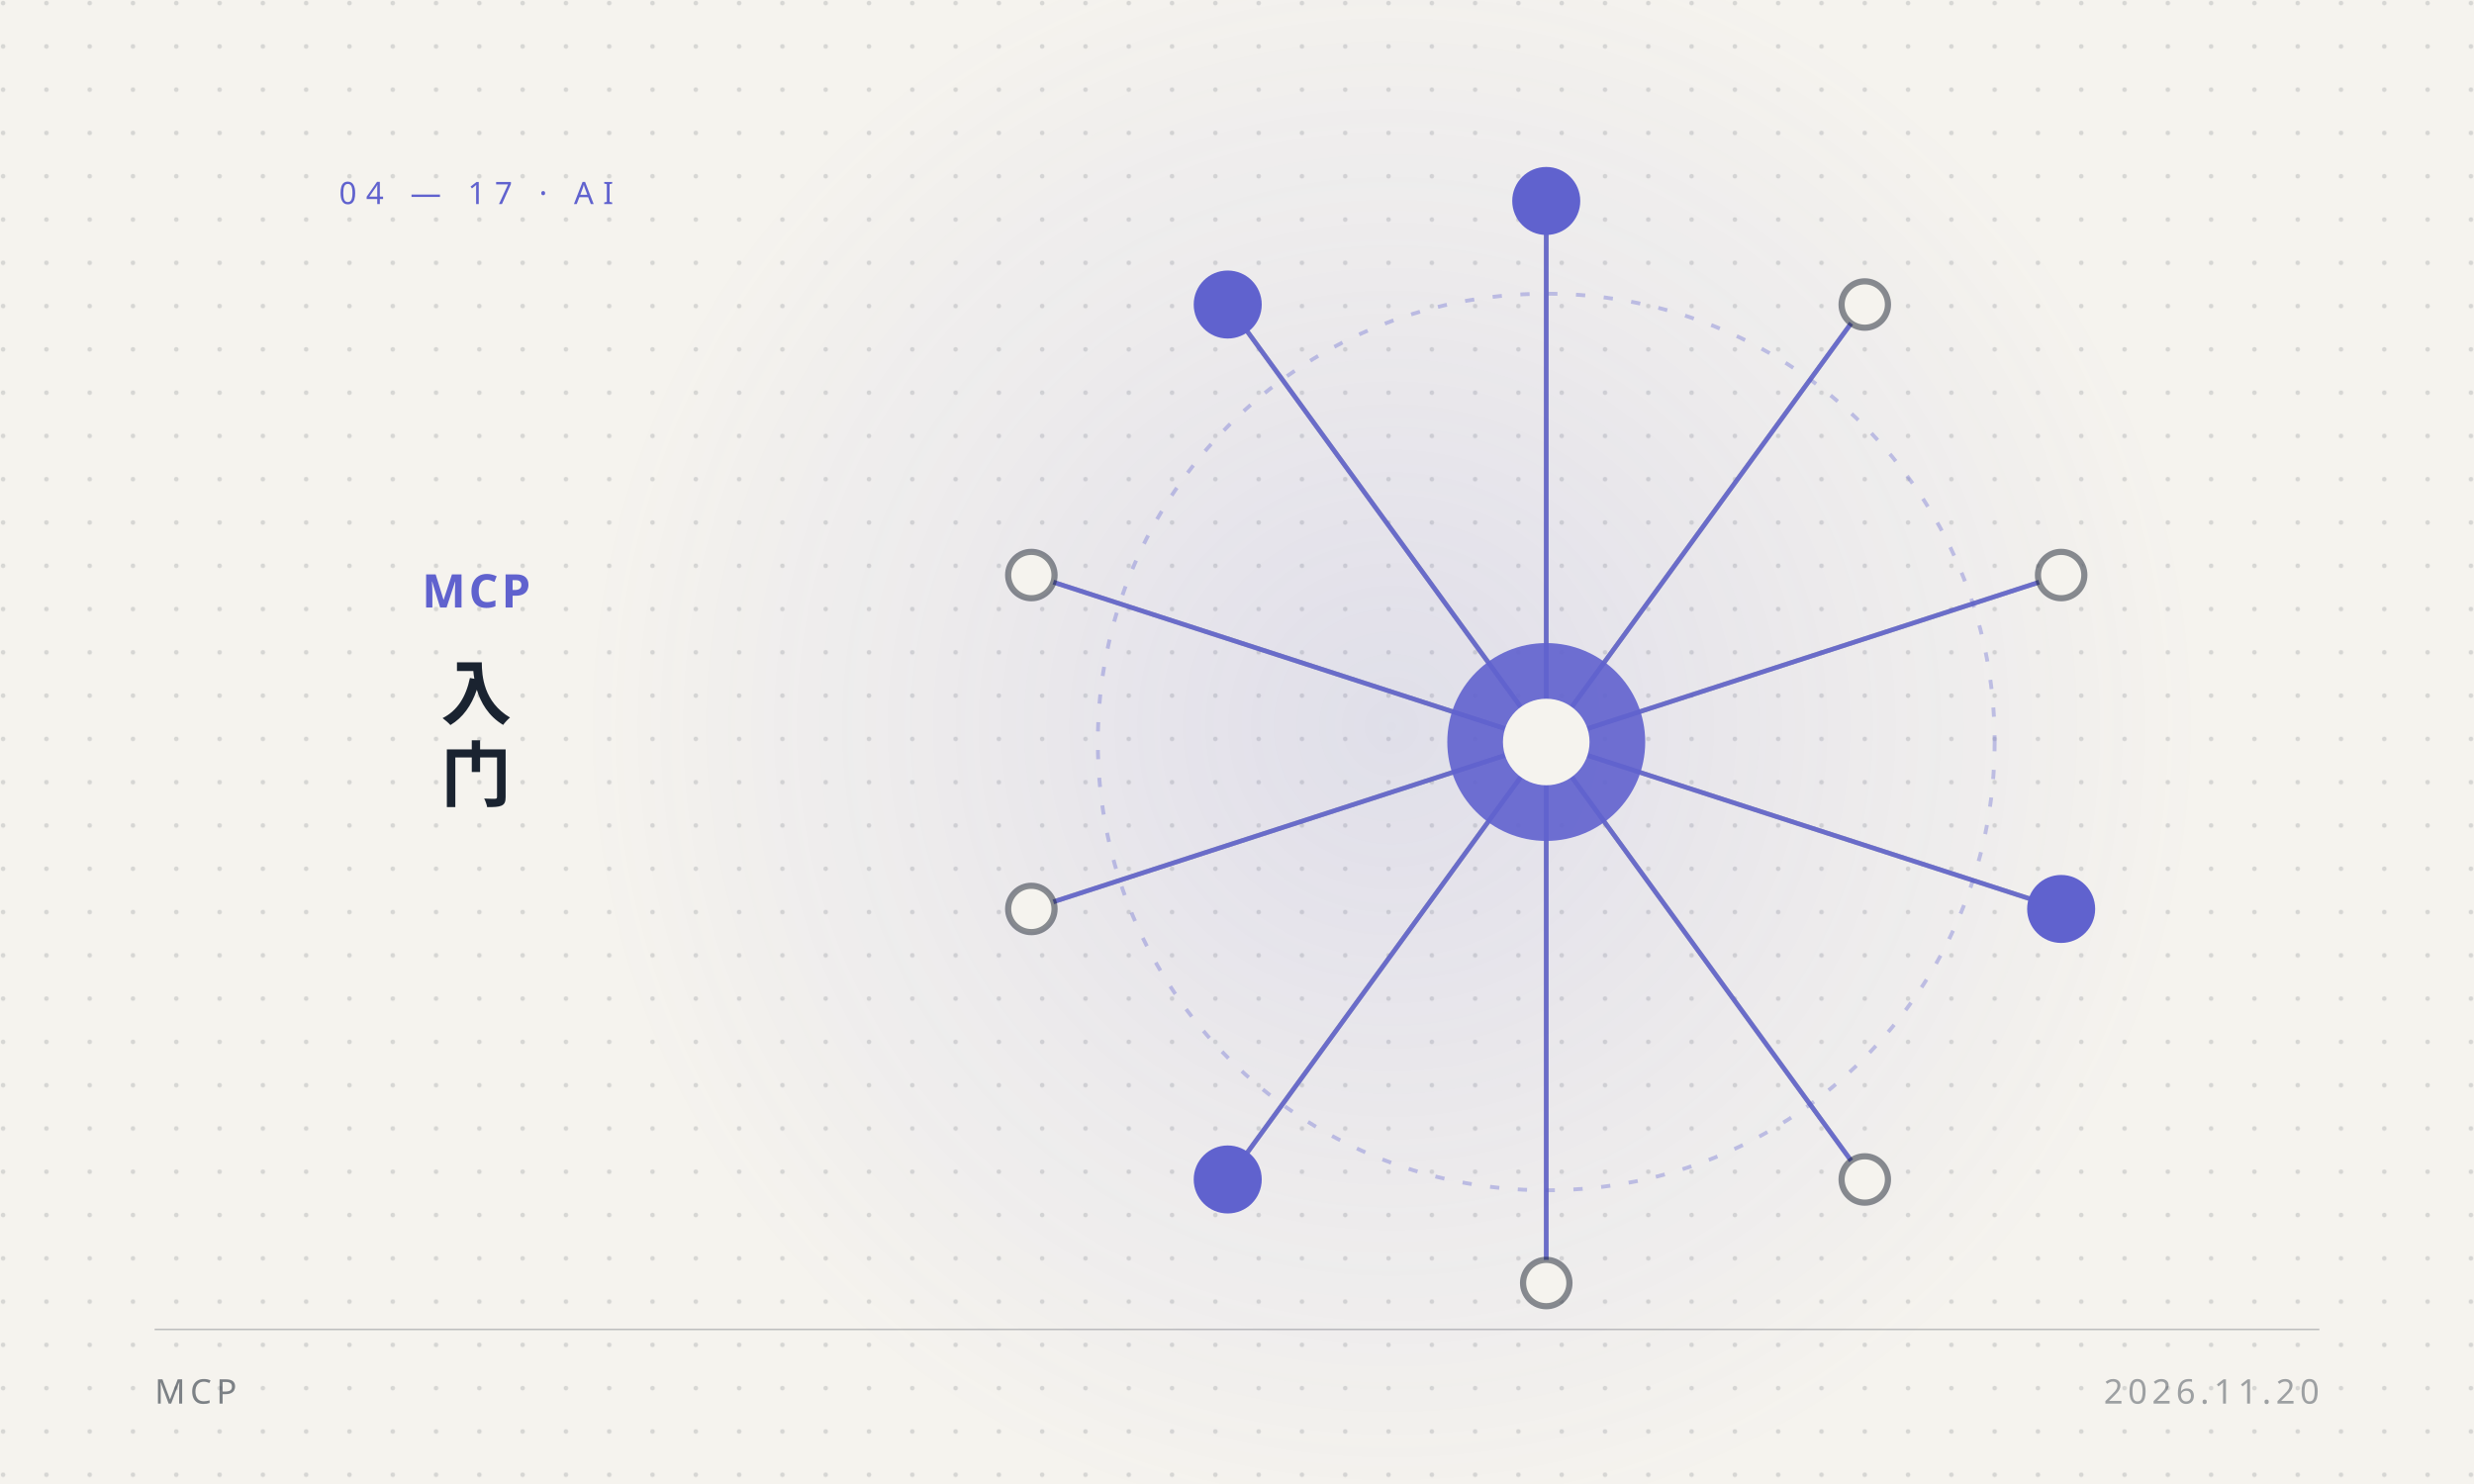
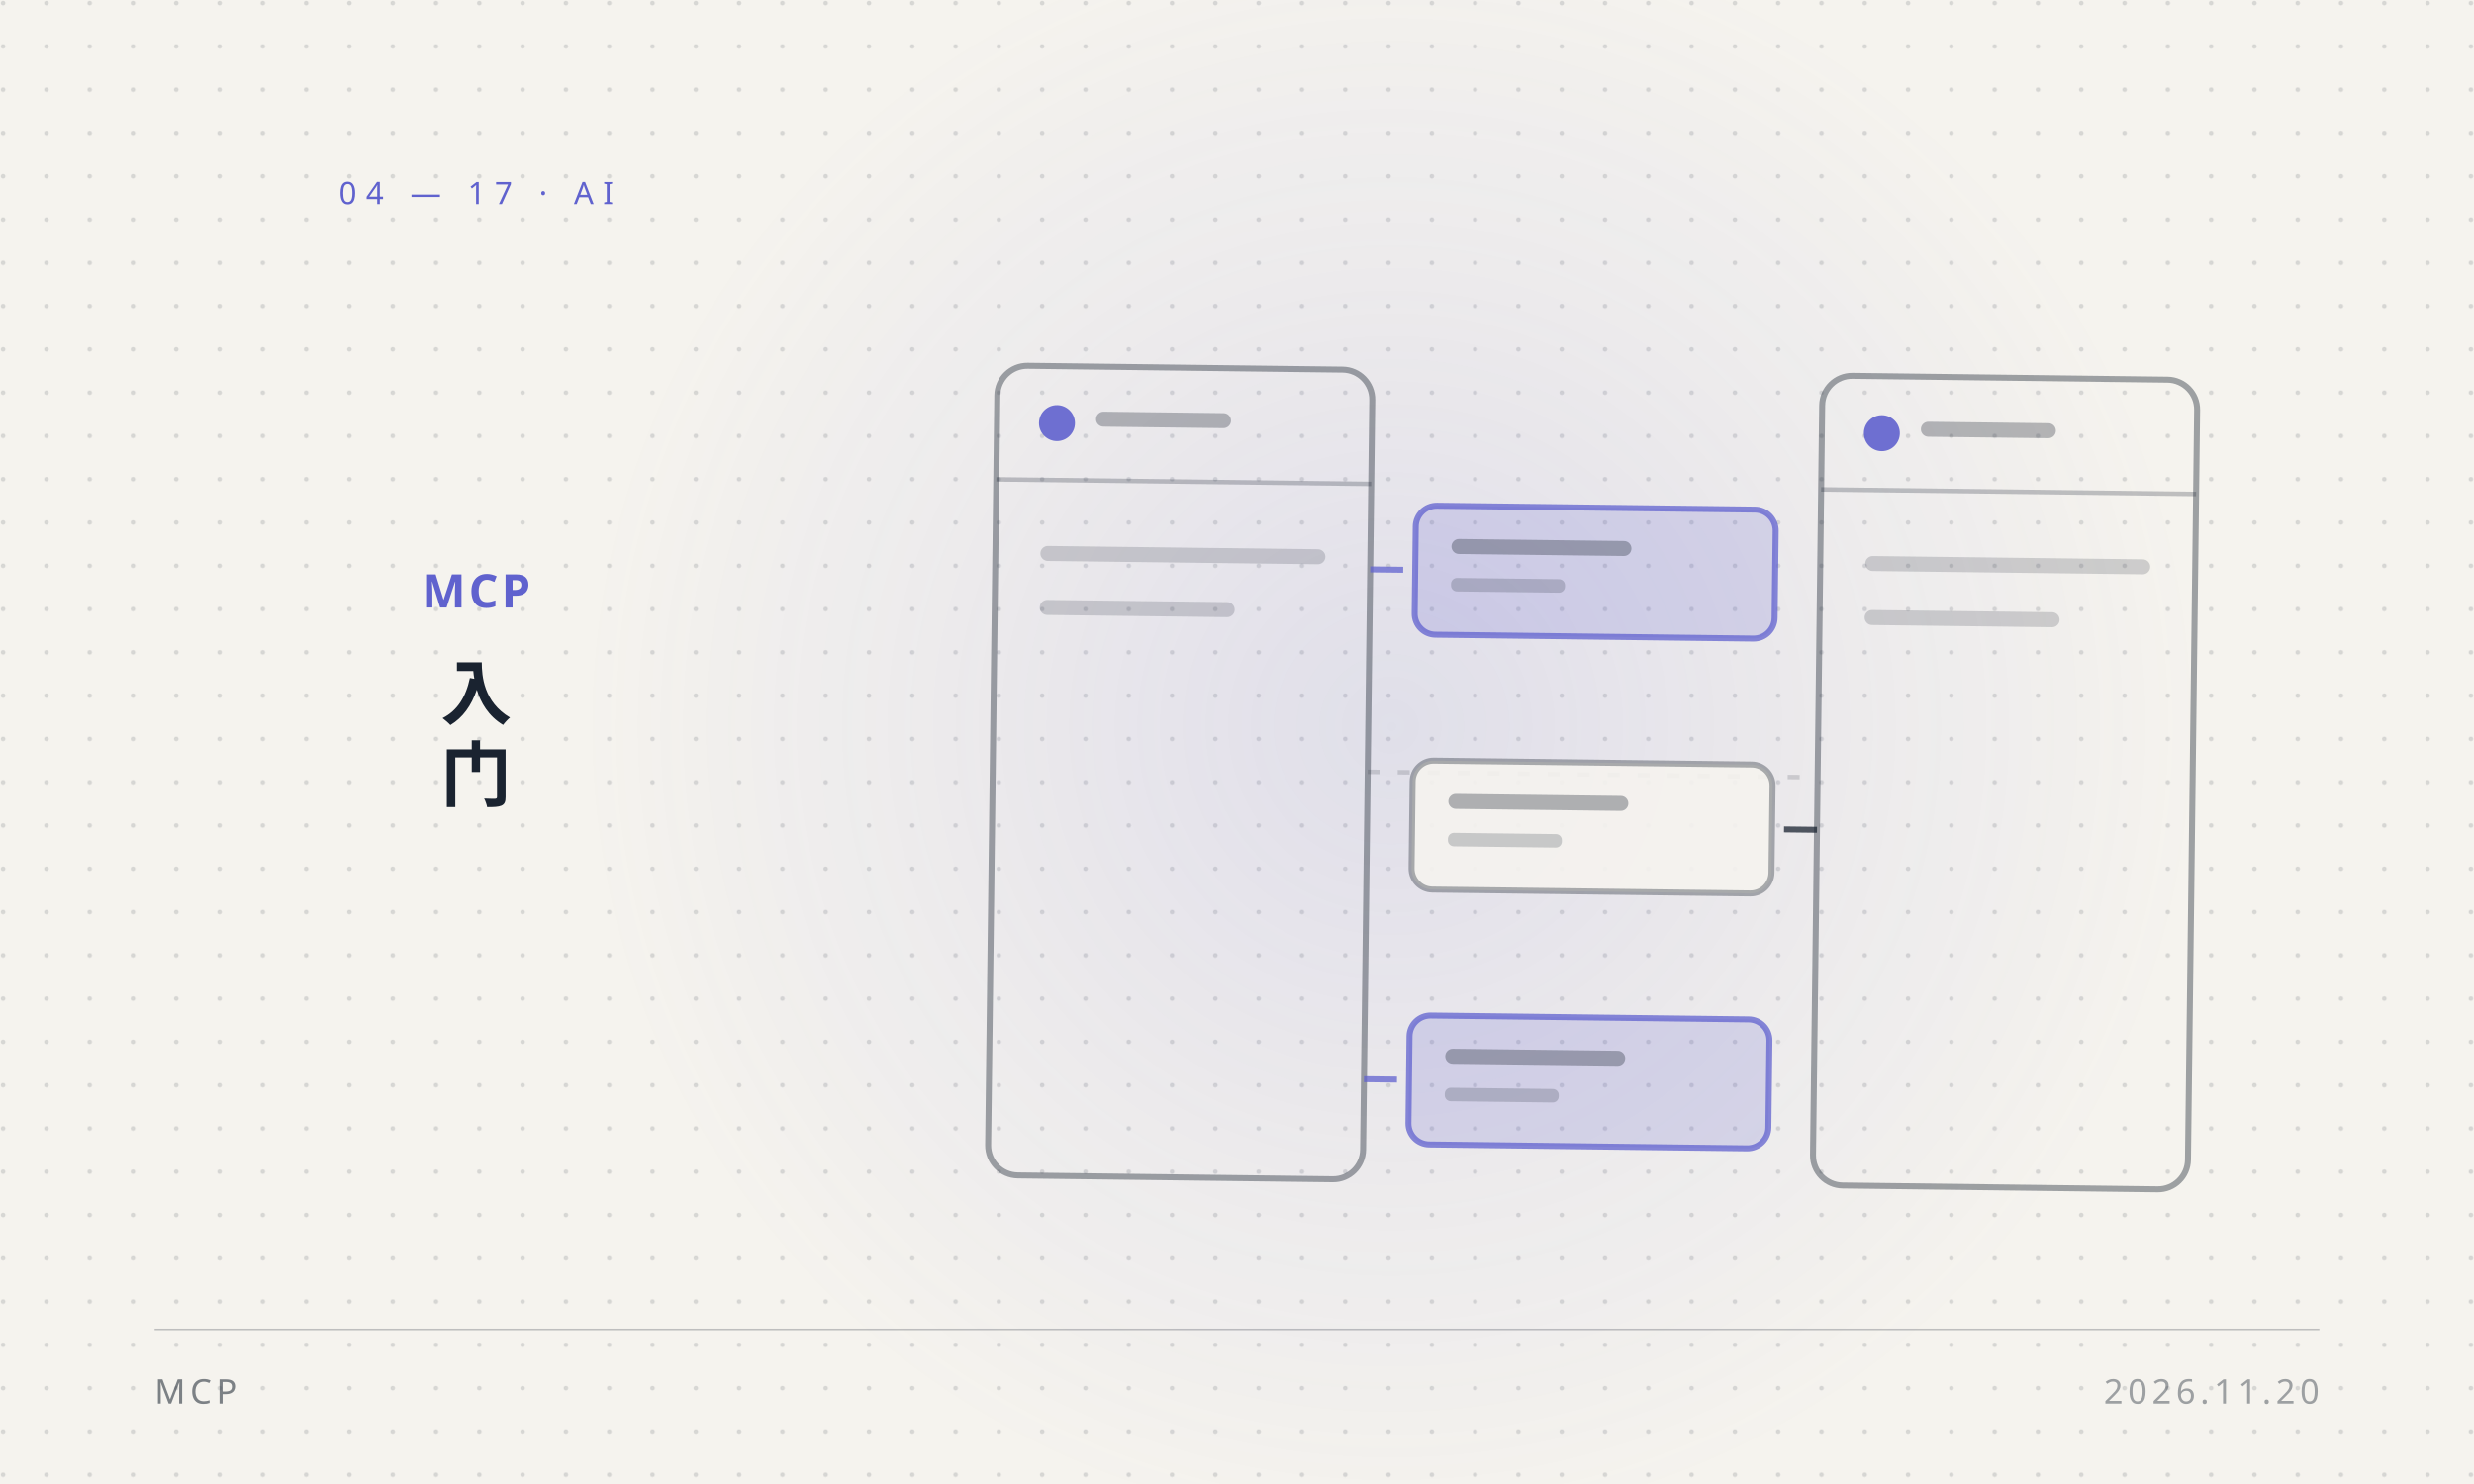
<svg xmlns="http://www.w3.org/2000/svg" width="1600" height="960" viewBox="0 0 1600 960" role="img" aria-label="MCP 入门 封面">
  <style>
    @media (prefers-reduced-motion: no-preference) {
      .flow { stroke-dasharray: 24 150; animation: flow 2.6s linear infinite; }
      .breathe { animation: breathe 3.2s ease-in-out infinite; }
      .breathe.d2 { animation-delay: 0.8s; }
      .breathe.d3 { animation-delay: 1.6s; }
    }
    @keyframes flow { from { stroke-dashoffset: 88; } to { stroke-dashoffset: 0; } }
    @keyframes breathe { 0%, 100% { opacity: 0.45; } 50% { opacity: 1; } }
  </style>
  <defs>
    <pattern id="dots" width="28" height="28" patternUnits="userSpaceOnUse">
      <circle cx="2" cy="2" r="1.5" fill="#1a2330" opacity="0.14" />
    </pattern>
    <radialGradient id="glow" cx="0.5" cy="0.5" r="0.5">
      <stop offset="0" stop-color="#6062ce" stop-opacity="0.14" />
      <stop offset="1" stop-color="#6062ce" stop-opacity="0" />
    </radialGradient>
  </defs>
  <rect width="1600" height="960" fill="#f5f3ee" />
  <rect width="1600" height="960" fill="url(#dots)" />
  <circle cx="900" cy="470" r="520" fill="url(#glow)" class="breathe" />
-   <g>
-     <circle cx="1000" cy="480" r="290" fill="none" stroke="#6062ce" stroke-width="2.5" stroke-opacity="0.35" stroke-dasharray="6 12" />
-     <line x1="1000" y1="480" x2="1000" y2="130" stroke="#1a2330" stroke-width="3" stroke-opacity="0.32" />
-     <line class="flow" x1="1000" y1="480" x2="1000" y2="130" stroke="#6062ce" stroke-width="3" stroke-opacity="0.85" />
-     <line x1="1000" y1="480" x2="1206" y2="197" stroke="#1a2330" stroke-width="3" stroke-opacity="0.32" />
-     <line class="flow" x1="1000" y1="480" x2="1206" y2="197" stroke="#6062ce" stroke-width="3" stroke-opacity="0.85" />
-     <line x1="1000" y1="480" x2="1333" y2="372" stroke="#1a2330" stroke-width="3" stroke-opacity="0.32" />
-     <line class="flow" x1="1000" y1="480" x2="1333" y2="372" stroke="#6062ce" stroke-width="3" stroke-opacity="0.85" />
-     <line x1="1000" y1="480" x2="1333" y2="588" stroke="#1a2330" stroke-width="3" stroke-opacity="0.32" />
-     <line class="flow" x1="1000" y1="480" x2="1333" y2="588" stroke="#6062ce" stroke-width="3" stroke-opacity="0.85" />
-     <line x1="1000" y1="480" x2="1206" y2="763" stroke="#1a2330" stroke-width="3" stroke-opacity="0.32" />
-     <line class="flow" x1="1000" y1="480" x2="1206" y2="763" stroke="#6062ce" stroke-width="3" stroke-opacity="0.85" />
-     <line x1="1000" y1="480" x2="1000" y2="830" stroke="#1a2330" stroke-width="3" stroke-opacity="0.32" />
-     <line class="flow" x1="1000" y1="480" x2="1000" y2="830" stroke="#6062ce" stroke-width="3" stroke-opacity="0.85" />
-     <line x1="1000" y1="480" x2="794" y2="763" stroke="#1a2330" stroke-width="3" stroke-opacity="0.32" />
-     <line class="flow" x1="1000" y1="480" x2="794" y2="763" stroke="#6062ce" stroke-width="3" stroke-opacity="0.85" />
-     <line x1="1000" y1="480" x2="667" y2="588" stroke="#1a2330" stroke-width="3" stroke-opacity="0.32" />
-     <line class="flow" x1="1000" y1="480" x2="667" y2="588" stroke="#6062ce" stroke-width="3" stroke-opacity="0.85" />
-     <line x1="1000" y1="480" x2="667" y2="372" stroke="#1a2330" stroke-width="3" stroke-opacity="0.32" />
-     <line class="flow" x1="1000" y1="480" x2="667" y2="372" stroke="#6062ce" stroke-width="3" stroke-opacity="0.85" />
-     <line x1="1000" y1="480" x2="794" y2="197" stroke="#1a2330" stroke-width="3" stroke-opacity="0.32" />
-     <line class="flow" x1="1000" y1="480" x2="794" y2="197" stroke="#6062ce" stroke-width="3" stroke-opacity="0.85" />
-     <circle cx="1000" cy="130" r="22" fill="#6062ce" stroke="none" stroke-width="4" stroke-opacity="0.5" />
-     <circle cx="1206" cy="197" r="15" fill="#f5f3ee" stroke="#1a2330" stroke-width="4" stroke-opacity="0.5" />
-     <circle cx="1333" cy="372" r="15" fill="#f5f3ee" stroke="#1a2330" stroke-width="4" stroke-opacity="0.5" />
-     <circle cx="1333" cy="588" r="22" fill="#6062ce" stroke="none" stroke-width="4" stroke-opacity="0.5" />
-     <circle cx="1206" cy="763" r="15" fill="#f5f3ee" stroke="#1a2330" stroke-width="4" stroke-opacity="0.5" />
-     <circle cx="1000" cy="830" r="15" fill="#f5f3ee" stroke="#1a2330" stroke-width="4" stroke-opacity="0.5" />
-     <circle cx="794" cy="763" r="22" fill="#6062ce" stroke="none" stroke-width="4" stroke-opacity="0.5" />
-     <circle cx="667" cy="588" r="15" fill="#f5f3ee" stroke="#1a2330" stroke-width="4" stroke-opacity="0.5" />
-     <circle cx="667" cy="372" r="15" fill="#f5f3ee" stroke="#1a2330" stroke-width="4" stroke-opacity="0.5" />
-     <circle cx="794" cy="197" r="22" fill="#6062ce" stroke="none" stroke-width="4" stroke-opacity="0.5" />
-     <circle cx="1000" cy="480" r="64" fill="#6062ce" opacity="0.9" />
-     <circle cx="1000" cy="480" r="28" fill="#f5f3ee" />
+   <g transform="translate(30 23) translate(1000 480) scale(1 1) rotate(0.70) scale(0.970) translate(-1000 -480)">
+     <g>
+       <rect x="600" y="210" width="250" height="540" rx="20" fill="none" stroke="#1a2330" stroke-width="4" stroke-opacity="0.4" />
+       <line x1="600" y1="286" x2="850" y2="286" stroke="#1a2330" stroke-width="3" stroke-opacity="0.25" />
+       <circle cx="640" cy="248" r="12" fill="#6062ce" opacity="0.9" />
+       <rect x="666" y="240" width="90" height="10" rx="5" fill="#1a2330" opacity="0.3" />
+       <rect x="630" y="330" width="190" height="10" rx="5" fill="#1a2330" opacity="0.18" />
+       <rect x="630" y="366" width="130" height="10" rx="5" fill="#1a2330" opacity="0.18" />
+       <rect x="1150" y="210" width="250" height="540" rx="20" fill="none" stroke="#1a2330" stroke-width="4" stroke-opacity="0.4" />
+       <line x1="1150" y1="286" x2="1400" y2="286" stroke="#1a2330" stroke-width="3" stroke-opacity="0.25" />
+       <circle cx="1190" cy="248" r="12" fill="#6062ce" opacity="0.9" />
+       <rect x="1216" y="240" width="90" height="10" rx="5" fill="#1a2330" opacity="0.3" />
+       <rect x="1180" y="330" width="190" height="10" rx="5" fill="#1a2330" opacity="0.18" />
+       <rect x="1180" y="366" width="130" height="10" rx="5" fill="#1a2330" opacity="0.18" />
+       <path d="M850 478 H1150" stroke="#1a2330" stroke-width="3" stroke-opacity="0.16" stroke-dasharray="8 12" />
+       <rect x="880" y="300" width="240" height="86" rx="14" fill="#6062ce" fill-opacity="0.18" stroke="#6062ce" stroke-width="4" stroke-opacity="0.75" />
+       <rect x="904" y="322" width="120" height="10" rx="5" fill="#1a2330" opacity="0.32" />
+       <rect x="904" y="348" width="76" height="9" rx="4" fill="#1a2330" opacity="0.2" />
+       <path d="M850 343 H872" stroke="#6062ce" stroke-width="4" stroke-opacity="0.75" />
+       <rect x="880" y="470" width="240" height="86" rx="14" fill="#f5f3ee" fill-opacity="0.9" stroke="#1a2330" stroke-width="4" stroke-opacity="0.35" />
+       <rect x="904" y="492" width="120" height="10" rx="5" fill="#1a2330" opacity="0.32" />
+       <rect x="904" y="518" width="76" height="9" rx="4" fill="#1a2330" opacity="0.2" />
+       <path d="M1150 513 H1128" stroke="#1a2330" stroke-width="4" stroke-opacity="0.75" />
+       <rect x="880" y="640" width="240" height="86" rx="14" fill="#6062ce" fill-opacity="0.18" stroke="#6062ce" stroke-width="4" stroke-opacity="0.75" />
+       <rect x="904" y="662" width="120" height="10" rx="5" fill="#1a2330" opacity="0.32" />
+       <rect x="904" y="688" width="76" height="9" rx="4" fill="#1a2330" opacity="0.2" />
+       <path d="M850 683 H872" stroke="#6062ce" stroke-width="4" stroke-opacity="0.75" />
+     </g>
  </g>
  <text x="308" y="132" text-anchor="middle" font-family="'Segoe UI','Helvetica Neue',sans-serif" font-size="20" letter-spacing="6" fill="#6062ce">04 — 17 · AI</text>
  <text x="308" y="393" text-anchor="middle" font-family="'Segoe UI','Helvetica Neue',sans-serif" font-size="30" font-weight="600" letter-spacing="2" fill="#6062ce">MCP</text>
  <text x="308" y="465" text-anchor="middle" font-family="'PingFang SC','Microsoft YaHei','Noto Sans SC',sans-serif" font-size="46" font-weight="600" fill="#1a2330">入</text>
  <text x="308" y="518" text-anchor="middle" font-family="'PingFang SC','Microsoft YaHei','Noto Sans SC',sans-serif" font-size="46" font-weight="600" fill="#1a2330">门</text>
  <line x1="100" y1="860" x2="1500" y2="860" stroke="#1a2330" stroke-width="1" stroke-opacity="0.25" />
  <text x="100" y="908" font-family="'PingFang SC','Microsoft YaHei','Noto Sans SC',sans-serif" font-size="22" letter-spacing="3" fill="#1a2330" fill-opacity="0.55">MCP</text>
  <text x="1500" y="908" text-anchor="end" font-family="'Segoe UI','Helvetica Neue',sans-serif" font-size="22" letter-spacing="3" fill="#1a2330" fill-opacity="0.4">2026.11.20</text>
</svg>
